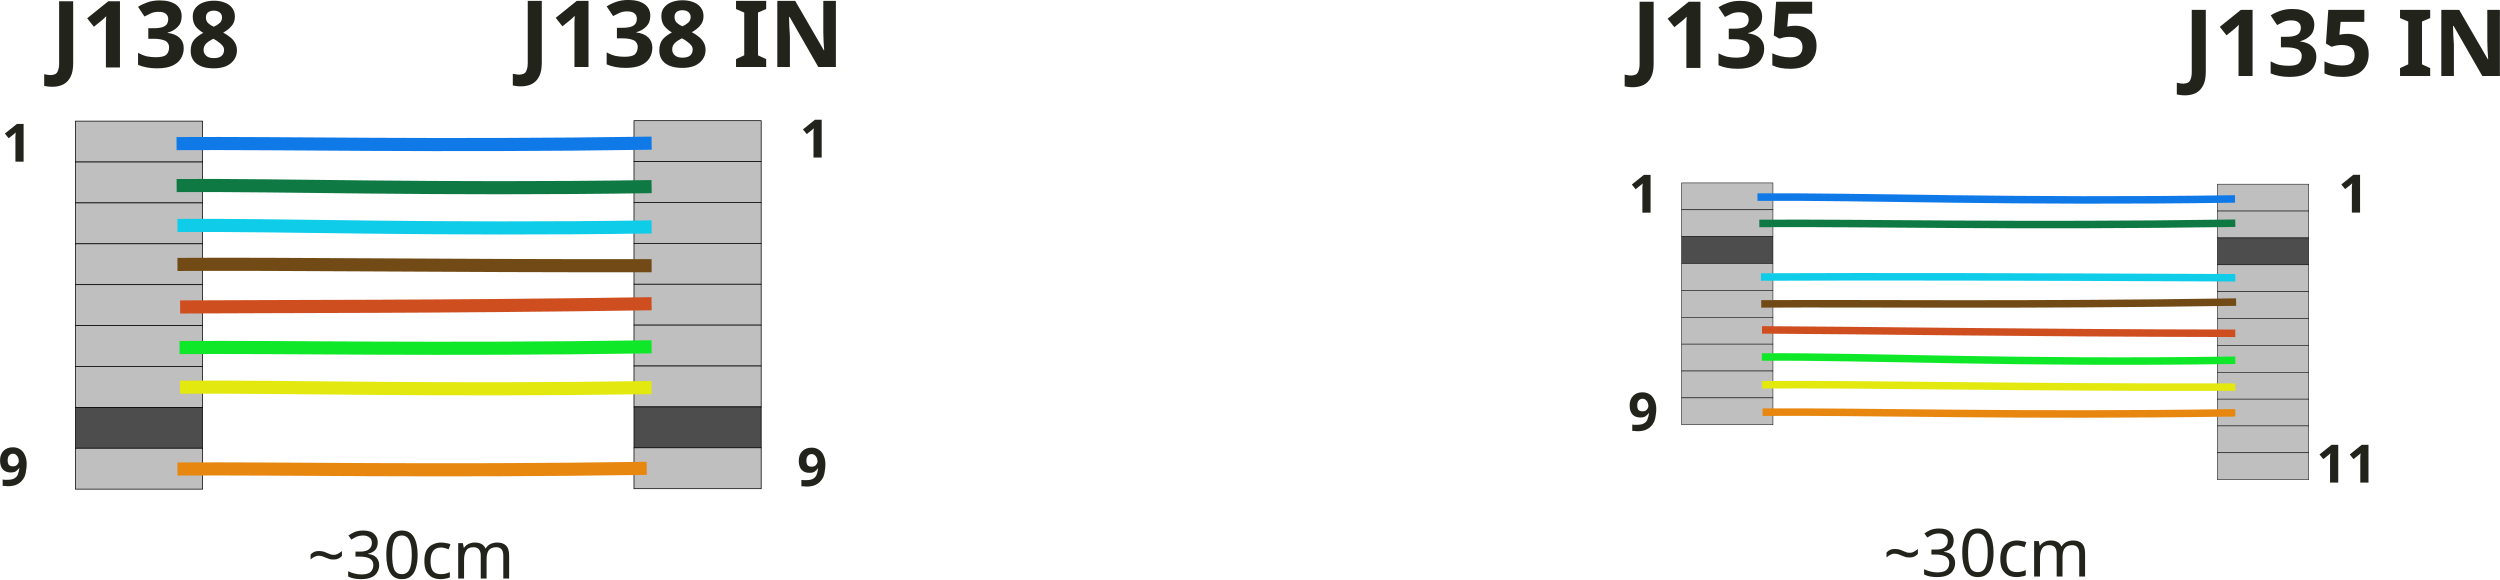
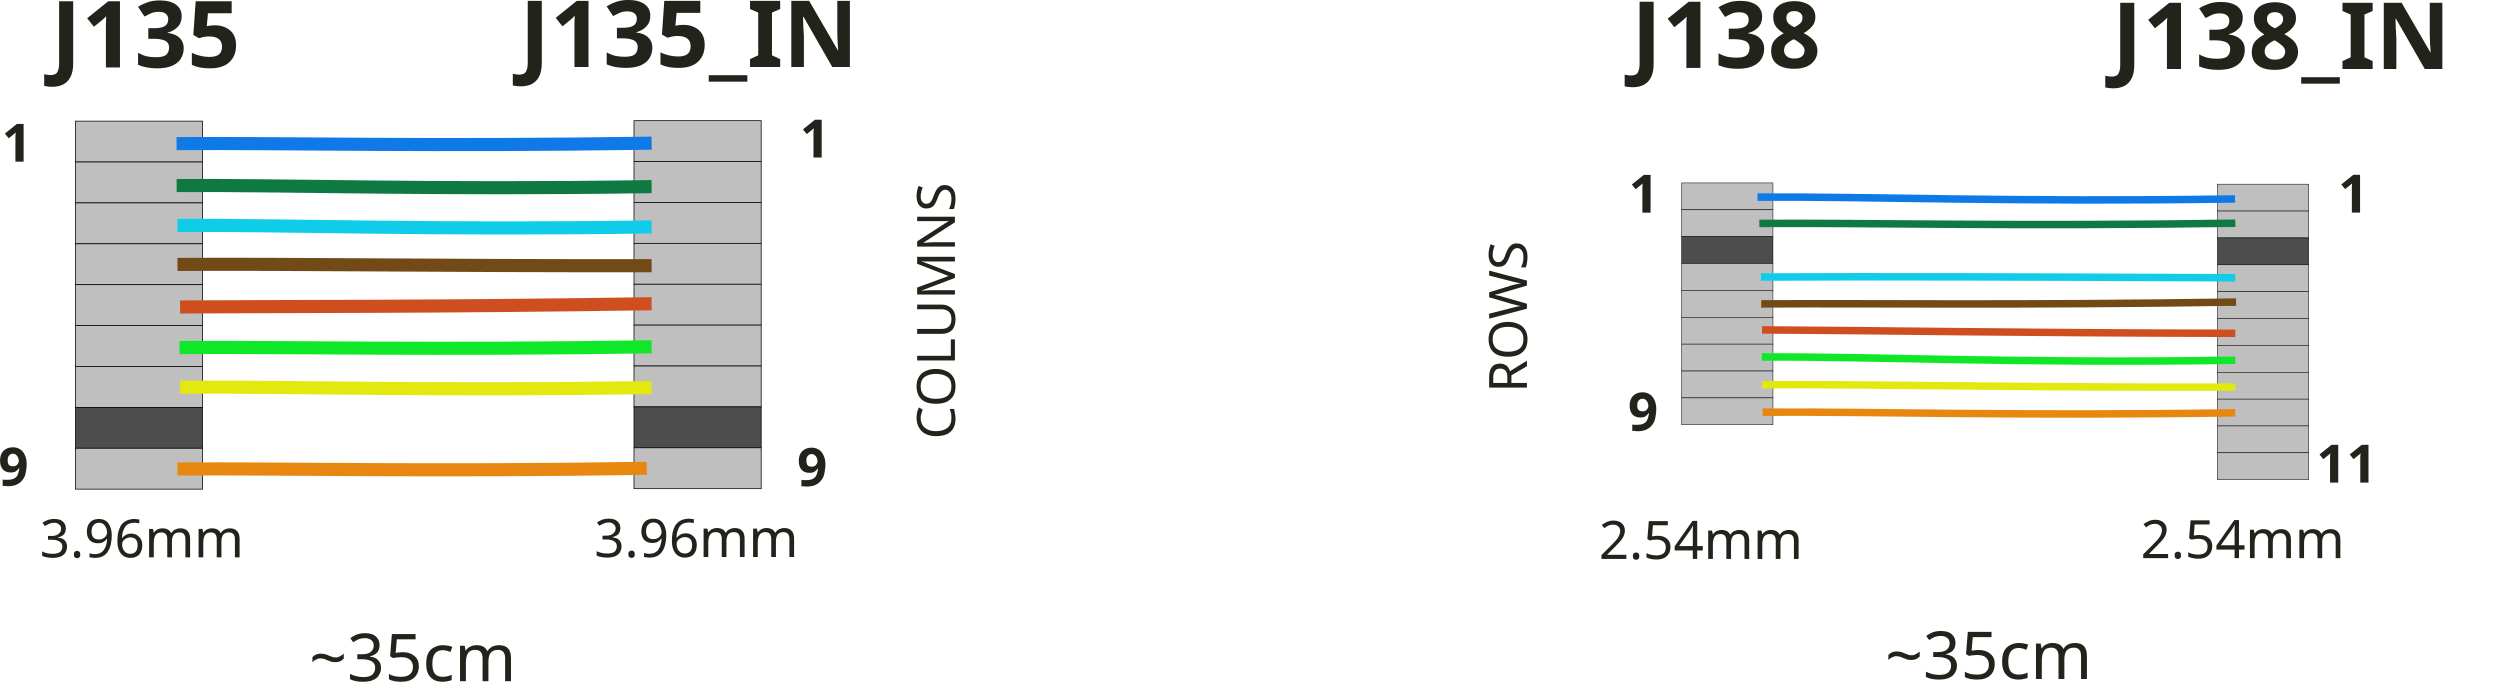
- <svg xmlns="http://www.w3.org/2000/svg" width="133.391mm" height="30.908mm" viewBox="0 0 133.391 30.908" version="1.1" id="svg1">
+ <svg xmlns="http://www.w3.org/2000/svg" width="133.391mm" height="36.382mm" viewBox="0 0 133.391 36.382" version="1.1" id="svg1">
  <defs id="defs1" />
  <g id="layer1" transform="translate(-36.98202,-29.35724)">
    <rect style="fill:#bfbfbf;fill-opacity:1;stroke:#000000;stroke-width:0.039;stroke-miterlimit:4;stroke-dasharray:none;stroke-dashoffset:0;stroke-opacity:1" id="rect1016-6-0-8-2-1" width="6.787" height="2.182" x="41.005" y="35.82" ry="0" />
    <rect style="fill:#bfbfbf;fill-opacity:1;stroke:#000000;stroke-width:0.039;stroke-miterlimit:4;stroke-dasharray:none;stroke-dashoffset:0;stroke-opacity:1" id="rect1016-6-0-8-2-1-8" width="6.787" height="2.182" x="41.005" y="38.002" ry="0" />
    <rect style="fill:#bfbfbf;fill-opacity:1;stroke:#000000;stroke-width:0.039;stroke-miterlimit:4;stroke-dasharray:none;stroke-dashoffset:0;stroke-opacity:1" id="rect1016-6-0-8-2-1-5" width="6.787" height="2.182" x="41.005" y="40.184" ry="0" />
    <rect style="fill:#bfbfbf;fill-opacity:1;stroke:#000000;stroke-width:0.039;stroke-miterlimit:4;stroke-dasharray:none;stroke-dashoffset:0;stroke-opacity:1" id="rect1016-6-0-8-2-1-0" width="6.787" height="2.182" x="41.005" y="42.366" ry="0" />
    <rect style="fill:#bfbfbf;fill-opacity:1;stroke:#000000;stroke-width:0.039;stroke-miterlimit:4;stroke-dasharray:none;stroke-dashoffset:0;stroke-opacity:1" id="rect1016-6-0-8-2-1-6" width="6.787" height="2.182" x="41.005" y="44.547" ry="0" />
    <rect style="fill:#bfbfbf;fill-opacity:1;stroke:#000000;stroke-width:0.039;stroke-miterlimit:4;stroke-dasharray:none;stroke-dashoffset:0;stroke-opacity:1" id="rect1016-6-0-8-2-1-4" width="6.787" height="2.182" x="41.005" y="46.729" ry="0" />
    <rect style="fill:#bfbfbf;fill-opacity:1;stroke:#000000;stroke-width:0.039;stroke-miterlimit:4;stroke-dasharray:none;stroke-dashoffset:0;stroke-opacity:1" id="rect1016-6-0-8-2-1-62" width="6.787" height="2.182" x="41.005" y="48.911" ry="0" />
    <rect style="fill:#4d4d4d;fill-opacity:1;stroke:#000000;stroke-width:0.039;stroke-miterlimit:4;stroke-dasharray:none;stroke-dashoffset:0;stroke-opacity:1" id="rect1016-6-0-8-2-1-58" width="6.787" height="2.182" x="41.005" y="51.093" ry="0" />
    <rect style="fill:#bfbfbf;fill-opacity:1;stroke:#000000;stroke-width:0.039;stroke-miterlimit:4;stroke-dasharray:none;stroke-dashoffset:0;stroke-opacity:1" id="rect1016-6-0-8-2-1-628" width="6.787" height="2.182" x="41.005" y="53.274" ry="0" />
    <text xml:space="preserve" style="font-style:normal;font-variant:normal;font-weight:bold;font-stretch:normal;font-size:4.939px;line-height:125%;font-family:sans-serif;-inkscape-font-specification:'sans-serif, Bold';font-variant-ligatures:normal;font-variant-caps:normal;font-variant-numeric:normal;font-feature-settings:normal;text-align:start;letter-spacing:0px;word-spacing:0px;writing-mode:lr-tb;text-anchor:start;fill:#22241c;fill-opacity:1;stroke:none;stroke-width:0.189px;stroke-linecap:butt;stroke-linejoin:miter;stroke-opacity:1" x="39.698" y="32.958" id="text1065-2-5-5-4-9-6-4">
-       <tspan x="39.698" y="32.958" style="font-style:normal;font-variant:normal;font-weight:bold;font-stretch:normal;font-size:4.939px;font-family:sans-serif;-inkscape-font-specification:'sans-serif, Bold';font-variant-ligatures:normal;font-variant-caps:normal;font-variant-numeric:normal;font-feature-settings:normal;text-align:start;writing-mode:lr-tb;text-anchor:start;fill:#22241c;stroke-width:0.189px" id="tspan1711-6-6-7-3-8-7">J138</tspan>
+       <tspan x="39.698" y="32.958" style="font-style:normal;font-variant:normal;font-weight:bold;font-stretch:normal;font-size:4.939px;font-family:sans-serif;-inkscape-font-specification:'sans-serif, Bold';font-variant-ligatures:normal;font-variant-caps:normal;font-variant-numeric:normal;font-feature-settings:normal;text-align:start;writing-mode:lr-tb;text-anchor:start;fill:#22241c;stroke-width:0.189px" id="tspan1711-6-6-7-3-8-7">J135</tspan>
    </text>
-     <text xml:space="preserve" style="font-style:normal;font-variant:normal;font-weight:bold;font-stretch:normal;font-size:3.528px;line-height:125%;font-family:sans-serif;-inkscape-font-specification:'sans-serif, Bold';font-variant-ligatures:normal;font-variant-caps:normal;font-variant-numeric:normal;font-feature-settings:normal;text-align:start;letter-spacing:0px;word-spacing:0px;writing-mode:lr-tb;text-anchor:start;fill:#22241c;fill-opacity:1;stroke:none;stroke-width:0.189px;stroke-linecap:butt;stroke-linejoin:miter;stroke-opacity:1" x="53.384" y="60.23" id="text1065-2-5-5-4-9-6-4-7">
-       <tspan x="53.384" y="60.23" style="font-style:normal;font-variant:normal;font-weight:normal;font-stretch:normal;font-size:3.528px;font-family:Sans;-inkscape-font-specification:'Sans, ';font-variant-ligatures:normal;font-variant-caps:normal;font-variant-numeric:normal;font-variant-east-asian:normal;text-align:start;writing-mode:lr-tb;text-anchor:start;fill:#22241c;stroke-width:0.189px" id="tspan1711-6-6-7-3-8-7-09">~30cm</tspan>
+     <text xml:space="preserve" style="font-style:normal;font-variant:normal;font-weight:bold;font-stretch:normal;font-size:3.528px;line-height:125%;font-family:sans-serif;-inkscape-font-specification:'sans-serif, Bold';font-variant-ligatures:normal;font-variant-caps:normal;font-variant-numeric:normal;font-feature-settings:normal;text-align:start;letter-spacing:0px;word-spacing:0px;writing-mode:lr-tb;text-anchor:start;fill:#22241c;fill-opacity:1;stroke:none;stroke-width:0.189px;stroke-linecap:butt;stroke-linejoin:miter;stroke-opacity:1" x="53.481" y="65.704" id="text1065-2-5-5-4-9-6-4-7">
+       <tspan x="53.481" y="65.704" style="font-style:normal;font-variant:normal;font-weight:normal;font-stretch:normal;font-size:3.528px;font-family:Sans;-inkscape-font-specification:'Sans, ';font-variant-ligatures:normal;font-variant-caps:normal;font-variant-numeric:normal;font-variant-east-asian:normal;text-align:start;writing-mode:lr-tb;text-anchor:start;fill:#22241c;stroke-width:0.189px" id="tspan1711-6-6-7-3-8-7-09">~35cm</tspan>
    </text>
-     <text xml:space="preserve" style="font-style:normal;font-variant:normal;font-weight:bold;font-stretch:normal;font-size:3.528px;line-height:125%;font-family:sans-serif;-inkscape-font-specification:'sans-serif, Bold';font-variant-ligatures:normal;font-variant-caps:normal;font-variant-numeric:normal;font-feature-settings:normal;text-align:start;letter-spacing:0px;word-spacing:0px;writing-mode:lr-tb;text-anchor:start;fill:#22241c;fill-opacity:1;stroke:none;stroke-width:0.189px;stroke-linecap:butt;stroke-linejoin:miter;stroke-opacity:1" x="137.47" y="60.114" id="text1065-2-5-5-4-9-6-4-7-2">
-       <tspan x="137.47" y="60.114" style="font-style:normal;font-variant:normal;font-weight:normal;font-stretch:normal;font-size:3.528px;font-family:Sans;-inkscape-font-specification:'Sans, ';font-variant-ligatures:normal;font-variant-caps:normal;font-variant-numeric:normal;font-variant-east-asian:normal;text-align:start;writing-mode:lr-tb;text-anchor:start;fill:#22241c;stroke-width:0.189px" id="tspan1711-6-6-7-3-8-7-09-0">~30cm</tspan>
+     <text xml:space="preserve" style="font-style:normal;font-variant:normal;font-weight:bold;font-stretch:normal;font-size:3.528px;line-height:125%;font-family:sans-serif;-inkscape-font-specification:'sans-serif, Bold';font-variant-ligatures:normal;font-variant-caps:normal;font-variant-numeric:normal;font-feature-settings:normal;text-align:start;letter-spacing:0px;word-spacing:0px;writing-mode:lr-tb;text-anchor:start;fill:#22241c;fill-opacity:1;stroke:none;stroke-width:0.189px;stroke-linecap:butt;stroke-linejoin:miter;stroke-opacity:1" x="137.566" y="65.588" id="text1065-2-5-5-4-9-6-4-7-2">
+       <tspan x="137.566" y="65.588" style="font-style:normal;font-variant:normal;font-weight:normal;font-stretch:normal;font-size:3.528px;font-family:Sans;-inkscape-font-specification:'Sans, ';font-variant-ligatures:normal;font-variant-caps:normal;font-variant-numeric:normal;font-variant-east-asian:normal;text-align:start;writing-mode:lr-tb;text-anchor:start;fill:#22241c;stroke-width:0.189px" id="tspan1711-6-6-7-3-8-7-09-0">~35cm</tspan>
    </text>
    <text xml:space="preserve" style="font-style:normal;font-variant:normal;font-weight:bold;font-stretch:normal;font-size:2.822px;line-height:125%;font-family:sans-serif;-inkscape-font-specification:'sans-serif, Bold';font-variant-ligatures:normal;font-variant-caps:normal;font-variant-numeric:normal;font-feature-settings:normal;text-align:start;letter-spacing:0px;word-spacing:0px;writing-mode:lr-tb;text-anchor:start;fill:#22241c;fill-opacity:1;stroke:none;stroke-width:0.189px;stroke-linecap:butt;stroke-linejoin:miter;stroke-opacity:1" x="37.071" y="37.984" id="text1065-2-5-5-4-9-6-4-4">
      <tspan x="37.071" y="37.984" style="font-style:normal;font-variant:normal;font-weight:bold;font-stretch:normal;font-size:2.822px;font-family:sans-serif;-inkscape-font-specification:'sans-serif, Bold';font-variant-ligatures:normal;font-variant-caps:normal;font-variant-numeric:normal;font-feature-settings:normal;text-align:start;writing-mode:lr-tb;text-anchor:start;fill:#22241c;stroke-width:0.189px" id="tspan1711-6-6-7-3-8-7-0">1</tspan>
    </text>
    <text xml:space="preserve" style="font-style:normal;font-variant:normal;font-weight:bold;font-stretch:normal;font-size:2.822px;line-height:125%;font-family:sans-serif;-inkscape-font-specification:'sans-serif, Bold';font-variant-ligatures:normal;font-variant-caps:normal;font-variant-numeric:normal;font-feature-settings:normal;text-align:start;letter-spacing:0px;word-spacing:0px;writing-mode:lr-tb;text-anchor:start;fill:#22241c;fill-opacity:1;stroke:none;stroke-width:0.189px;stroke-linecap:butt;stroke-linejoin:miter;stroke-opacity:1" x="36.892" y="55.269" id="text1065-2-5-5-4-9-6-4-4-6">
      <tspan x="36.892" y="55.269" style="font-style:normal;font-variant:normal;font-weight:bold;font-stretch:normal;font-size:2.822px;font-family:sans-serif;-inkscape-font-specification:'sans-serif, Bold';font-variant-ligatures:normal;font-variant-caps:normal;font-variant-numeric:normal;font-feature-settings:normal;text-align:start;writing-mode:lr-tb;text-anchor:start;fill:#22241c;stroke-width:0.189px" id="tspan1711-6-6-7-3-8-7-0-2">9</tspan>
    </text>
    <rect style="fill:#bfbfbf;fill-opacity:1;stroke:#000000;stroke-width:0.027;stroke-miterlimit:4;stroke-dasharray:none;stroke-dashoffset:0;stroke-opacity:1" id="rect1016-6-0-8-2-1-9" width="4.872" height="1.434" x="155.293" y="39.184" ry="0" />
    <rect style="fill:#bfbfbf;fill-opacity:1;stroke:#000000;stroke-width:0.027;stroke-miterlimit:4;stroke-dasharray:none;stroke-dashoffset:0;stroke-opacity:1" id="rect1016-6-0-8-2-1-8-9" width="4.872" height="1.434" x="155.293" y="40.618" ry="0" />
    <rect style="fill:#4d4d4d;fill-opacity:1;stroke:#000000;stroke-width:0.027;stroke-miterlimit:4;stroke-dasharray:none;stroke-dashoffset:0;stroke-opacity:1" id="rect1016-6-0-8-2-1-5-0" width="4.872" height="1.434" x="155.293" y="42.052" ry="0" />
    <rect style="fill:#bfbfbf;fill-opacity:1;stroke:#000000;stroke-width:0.027;stroke-miterlimit:4;stroke-dasharray:none;stroke-dashoffset:0;stroke-opacity:1" id="rect1016-6-0-8-2-1-0-8" width="4.872" height="1.434" x="155.293" y="43.486" ry="0" />
    <rect style="fill:#bfbfbf;fill-opacity:1;stroke:#000000;stroke-width:0.027;stroke-miterlimit:4;stroke-dasharray:none;stroke-dashoffset:0;stroke-opacity:1" id="rect1016-6-0-8-2-1-6-1" width="4.872" height="1.434" x="155.293" y="44.919" ry="0" />
    <rect style="fill:#bfbfbf;fill-opacity:1;stroke:#000000;stroke-width:0.027;stroke-miterlimit:4;stroke-dasharray:none;stroke-dashoffset:0;stroke-opacity:1" id="rect1016-6-0-8-2-1-4-3" width="4.872" height="1.434" x="155.293" y="46.353" ry="0" />
    <rect style="fill:#bfbfbf;fill-opacity:1;stroke:#000000;stroke-width:0.027;stroke-miterlimit:4;stroke-dasharray:none;stroke-dashoffset:0;stroke-opacity:1" id="rect1016-6-0-8-2-1-62-1" width="4.872" height="1.434" x="155.293" y="47.787" ry="0" />
    <rect style="fill:#bfbfbf;fill-opacity:1;stroke:#000000;stroke-width:0.027;stroke-miterlimit:4;stroke-dasharray:none;stroke-dashoffset:0;stroke-opacity:1" id="rect1016-6-0-8-2-1-58-1" width="4.872" height="1.434" x="155.293" y="49.221" ry="0" />
    <rect style="fill:#bfbfbf;fill-opacity:1;stroke:#000000;stroke-width:0.027;stroke-miterlimit:4;stroke-dasharray:none;stroke-dashoffset:0;stroke-opacity:1" id="rect1016-6-0-8-2-1-628-0" width="4.872" height="1.434" x="155.293" y="50.654" ry="0" />
-     <text xml:space="preserve" style="font-style:normal;font-variant:normal;font-weight:bold;font-stretch:normal;font-size:4.939px;line-height:125%;font-family:sans-serif;-inkscape-font-specification:'sans-serif, Bold';font-variant-ligatures:normal;font-variant-caps:normal;font-variant-numeric:normal;font-feature-settings:normal;text-align:start;letter-spacing:0px;word-spacing:0px;writing-mode:lr-tb;text-anchor:start;fill:#22241c;fill-opacity:1;stroke:none;stroke-width:0.189px;stroke-linecap:butt;stroke-linejoin:miter;stroke-opacity:1" x="153.487" y="33.414" id="text1065-2-5-5-4-9-6-4-3">
-       <tspan x="153.487" y="33.414" style="font-style:normal;font-variant:normal;font-weight:bold;font-stretch:normal;font-size:4.939px;font-family:sans-serif;-inkscape-font-specification:'sans-serif, Bold';font-variant-ligatures:normal;font-variant-caps:normal;font-variant-numeric:normal;font-feature-settings:normal;text-align:start;writing-mode:lr-tb;text-anchor:start;fill:#22241c;stroke-width:0.189px" id="tspan1711-6-6-7-3-8-7-4">J135 IN</tspan>
-       <tspan x="153.487" y="39.587" style="font-style:normal;font-variant:normal;font-weight:bold;font-stretch:normal;font-size:4.939px;font-family:sans-serif;-inkscape-font-specification:'sans-serif, Bold';font-variant-ligatures:normal;font-variant-caps:normal;font-variant-numeric:normal;font-feature-settings:normal;text-align:start;writing-mode:lr-tb;text-anchor:start;fill:#22241c;stroke-width:0.189px" id="tspan2385" />
+     <text xml:space="preserve" style="font-style:normal;font-variant:normal;font-weight:bold;font-stretch:normal;font-size:4.939px;line-height:125%;font-family:sans-serif;-inkscape-font-specification:'sans-serif, Bold';font-variant-ligatures:normal;font-variant-caps:normal;font-variant-numeric:normal;font-feature-settings:normal;text-align:start;letter-spacing:0px;word-spacing:0px;writing-mode:lr-tb;text-anchor:start;fill:#22241c;fill-opacity:1;stroke:none;stroke-width:0.189px;stroke-linecap:butt;stroke-linejoin:miter;stroke-opacity:1" x="149.67" y="33.037" id="text1065-2-5-5-4-9-6-4-3">
+       <tspan x="149.67" y="33.037" style="font-style:normal;font-variant:normal;font-weight:bold;font-stretch:normal;font-size:4.939px;font-family:sans-serif;-inkscape-font-specification:'sans-serif, Bold';font-variant-ligatures:normal;font-variant-caps:normal;font-variant-numeric:normal;font-feature-settings:normal;text-align:start;writing-mode:lr-tb;text-anchor:start;fill:#22241c;stroke-width:0.189px" id="tspan1711-6-6-7-3-8-7-4">J138_IN</tspan>
+       <tspan x="149.67" y="39.21" style="font-style:normal;font-variant:normal;font-weight:bold;font-stretch:normal;font-size:4.939px;font-family:sans-serif;-inkscape-font-specification:'sans-serif, Bold';font-variant-ligatures:normal;font-variant-caps:normal;font-variant-numeric:normal;font-feature-settings:normal;text-align:start;writing-mode:lr-tb;text-anchor:start;fill:#22241c;stroke-width:0.189px" id="tspan2385" />
    </text>
    <rect style="fill:#bfbfbf;fill-opacity:1;stroke:#000000;stroke-width:0.039;stroke-miterlimit:4;stroke-dasharray:none;stroke-dashoffset:0;stroke-opacity:1" id="rect1016-6-0-8-2-1-03" width="6.787" height="2.182" x="70.809" y="35.796" ry="0" />
    <rect style="fill:#bfbfbf;fill-opacity:1;stroke:#000000;stroke-width:0.039;stroke-miterlimit:4;stroke-dasharray:none;stroke-dashoffset:0;stroke-opacity:1" id="rect1016-6-0-8-2-1-8-91" width="6.787" height="2.182" x="70.809" y="37.978" ry="0" />
    <rect style="fill:#bfbfbf;fill-opacity:1;stroke:#000000;stroke-width:0.039;stroke-miterlimit:4;stroke-dasharray:none;stroke-dashoffset:0;stroke-opacity:1" id="rect1016-6-0-8-2-1-5-9" width="6.787" height="2.182" x="70.809" y="40.16" ry="0" />
    <rect style="fill:#bfbfbf;fill-opacity:1;stroke:#000000;stroke-width:0.039;stroke-miterlimit:4;stroke-dasharray:none;stroke-dashoffset:0;stroke-opacity:1" id="rect1016-6-0-8-2-1-0-6" width="6.787" height="2.182" x="70.809" y="42.342" ry="0" />
    <rect style="fill:#bfbfbf;fill-opacity:1;stroke:#000000;stroke-width:0.039;stroke-miterlimit:4;stroke-dasharray:none;stroke-dashoffset:0;stroke-opacity:1" id="rect1016-6-0-8-2-1-6-9" width="6.787" height="2.182" x="70.809" y="44.523" ry="0" />
    <rect style="fill:#bfbfbf;fill-opacity:1;stroke:#000000;stroke-width:0.039;stroke-miterlimit:4;stroke-dasharray:none;stroke-dashoffset:0;stroke-opacity:1" id="rect1016-6-0-8-2-1-4-33" width="6.787" height="2.182" x="70.809" y="46.705" ry="0" />
    <rect style="fill:#bfbfbf;fill-opacity:1;stroke:#000000;stroke-width:0.039;stroke-miterlimit:4;stroke-dasharray:none;stroke-dashoffset:0;stroke-opacity:1" id="rect1016-6-0-8-2-1-62-8" width="6.787" height="2.182" x="70.809" y="48.887" ry="0" />
    <rect style="fill:#4d4d4d;fill-opacity:1;stroke:#000000;stroke-width:0.039;stroke-miterlimit:4;stroke-dasharray:none;stroke-dashoffset:0;stroke-opacity:1" id="rect1016-6-0-8-2-1-58-0" width="6.787" height="2.182" x="70.809" y="51.069" ry="0" />
    <rect style="fill:#bfbfbf;fill-opacity:1;stroke:#000000;stroke-width:0.039;stroke-miterlimit:4;stroke-dasharray:none;stroke-dashoffset:0;stroke-opacity:1" id="rect1016-6-0-8-2-1-628-5" width="6.787" height="2.182" x="70.809" y="53.25" ry="0" />
    <text xml:space="preserve" style="font-style:normal;font-variant:normal;font-weight:bold;font-stretch:normal;font-size:4.939px;line-height:125%;font-family:sans-serif;-inkscape-font-specification:'sans-serif, Bold';font-variant-ligatures:normal;font-variant-caps:normal;font-variant-numeric:normal;font-feature-settings:normal;text-align:start;letter-spacing:0px;word-spacing:0px;writing-mode:lr-tb;text-anchor:start;fill:#22241c;fill-opacity:1;stroke:none;stroke-width:0.189px;stroke-linecap:butt;stroke-linejoin:miter;stroke-opacity:1" x="64.702" y="32.933" id="text1065-2-5-5-4-9-6-4-6">
-       <tspan x="64.702" y="32.933" style="font-style:normal;font-variant:normal;font-weight:bold;font-stretch:normal;font-size:4.939px;font-family:sans-serif;-inkscape-font-specification:'sans-serif, Bold';font-variant-ligatures:normal;font-variant-caps:normal;font-variant-numeric:normal;font-feature-settings:normal;text-align:start;writing-mode:lr-tb;text-anchor:start;fill:#22241c;stroke-width:0.189px" id="tspan1711-6-6-7-3-8-7-6">J138 IN</tspan>
+       <tspan x="64.702" y="32.933" style="font-style:normal;font-variant:normal;font-weight:bold;font-stretch:normal;font-size:4.939px;font-family:sans-serif;-inkscape-font-specification:'sans-serif, Bold';font-variant-ligatures:normal;font-variant-caps:normal;font-variant-numeric:normal;font-feature-settings:normal;text-align:start;writing-mode:lr-tb;text-anchor:start;fill:#22241c;stroke-width:0.189px" id="tspan1711-6-6-7-3-8-7-6">J135_IN</tspan>
    </text>
    <text xml:space="preserve" style="font-style:normal;font-variant:normal;font-weight:bold;font-stretch:normal;font-size:2.822px;line-height:125%;font-family:sans-serif;-inkscape-font-specification:'sans-serif, Bold';font-variant-ligatures:normal;font-variant-caps:normal;font-variant-numeric:normal;font-feature-settings:normal;text-align:start;letter-spacing:0px;word-spacing:0px;writing-mode:lr-tb;text-anchor:start;fill:#22241c;fill-opacity:1;stroke:none;stroke-width:0.189px;stroke-linecap:butt;stroke-linejoin:miter;stroke-opacity:1" x="79.654" y="37.761" id="text1065-2-5-5-4-9-6-4-4-4">
      <tspan x="79.654" y="37.761" style="font-style:normal;font-variant:normal;font-weight:bold;font-stretch:normal;font-size:2.822px;font-family:sans-serif;-inkscape-font-specification:'sans-serif, Bold';font-variant-ligatures:normal;font-variant-caps:normal;font-variant-numeric:normal;font-feature-settings:normal;text-align:start;writing-mode:lr-tb;text-anchor:start;fill:#22241c;stroke-width:0.189px" id="tspan1711-6-6-7-3-8-7-0-0">1</tspan>
    </text>
    <text xml:space="preserve" style="font-style:normal;font-variant:normal;font-weight:bold;font-stretch:normal;font-size:2.822px;line-height:125%;font-family:sans-serif;-inkscape-font-specification:'sans-serif, Bold';font-variant-ligatures:normal;font-variant-caps:normal;font-variant-numeric:normal;font-feature-settings:normal;text-align:start;letter-spacing:0px;word-spacing:0px;writing-mode:lr-tb;text-anchor:start;fill:#22241c;fill-opacity:1;stroke:none;stroke-width:0.189px;stroke-linecap:butt;stroke-linejoin:miter;stroke-opacity:1" x="79.507" y="55.291" id="text1065-2-5-5-4-9-6-4-4-6-0">
      <tspan x="79.507" y="55.291" style="font-style:normal;font-variant:normal;font-weight:bold;font-stretch:normal;font-size:2.822px;font-family:sans-serif;-inkscape-font-specification:'sans-serif, Bold';font-variant-ligatures:normal;font-variant-caps:normal;font-variant-numeric:normal;font-feature-settings:normal;text-align:start;writing-mode:lr-tb;text-anchor:start;fill:#22241c;stroke-width:0.189px" id="tspan1711-6-6-7-3-8-7-0-2-4">9</tspan>
    </text>
    <text xml:space="preserve" style="font-style:normal;font-variant:normal;font-weight:bold;font-stretch:normal;font-size:4.939px;line-height:125%;font-family:sans-serif;-inkscape-font-specification:'sans-serif, Bold';font-variant-ligatures:normal;font-variant-caps:normal;font-variant-numeric:normal;font-feature-settings:normal;text-align:start;letter-spacing:0px;word-spacing:0px;writing-mode:lr-tb;text-anchor:start;fill:#22241c;fill-opacity:1;stroke:none;stroke-width:0.189px;stroke-linecap:butt;stroke-linejoin:miter;stroke-opacity:1" x="124.029" y="32.98" id="text1065-2-5-5-4-9-6-4-9">
-       <tspan x="124.029" y="32.98" style="font-style:normal;font-variant:normal;font-weight:bold;font-stretch:normal;font-size:4.939px;font-family:sans-serif;-inkscape-font-specification:'sans-serif, Bold';font-variant-ligatures:normal;font-variant-caps:normal;font-variant-numeric:normal;font-feature-settings:normal;text-align:start;writing-mode:lr-tb;text-anchor:start;fill:#22241c;stroke-width:0.189px" id="tspan1711-6-6-7-3-8-7-9">J135</tspan>
+       <tspan x="124.029" y="32.98" style="font-style:normal;font-variant:normal;font-weight:bold;font-stretch:normal;font-size:4.939px;font-family:sans-serif;-inkscape-font-specification:'sans-serif, Bold';font-variant-ligatures:normal;font-variant-caps:normal;font-variant-numeric:normal;font-feature-settings:normal;text-align:start;writing-mode:lr-tb;text-anchor:start;fill:#22241c;stroke-width:0.189px" id="tspan1711-6-6-7-3-8-7-9">J138</tspan>
    </text>
    <text xml:space="preserve" style="font-style:normal;font-variant:normal;font-weight:bold;font-stretch:normal;font-size:2.822px;line-height:125%;font-family:sans-serif;-inkscape-font-specification:'sans-serif, Bold';font-variant-ligatures:normal;font-variant-caps:normal;font-variant-numeric:normal;font-feature-settings:normal;text-align:start;letter-spacing:0px;word-spacing:0px;writing-mode:lr-tb;text-anchor:start;fill:#22241c;fill-opacity:1;stroke:none;stroke-width:0.189px;stroke-linecap:butt;stroke-linejoin:miter;stroke-opacity:1" x="123.879" y="40.705" id="text1065-2-5-5-4-9-6-4-4-60">
      <tspan x="123.879" y="40.705" style="font-style:normal;font-variant:normal;font-weight:bold;font-stretch:normal;font-size:2.822px;font-family:sans-serif;-inkscape-font-specification:'sans-serif, Bold';font-variant-ligatures:normal;font-variant-caps:normal;font-variant-numeric:normal;font-feature-settings:normal;text-align:start;writing-mode:lr-tb;text-anchor:start;fill:#22241c;stroke-width:0.189px" id="tspan1711-6-6-7-3-8-7-0-27">1</tspan>
    </text>
    <text xml:space="preserve" style="font-style:normal;font-variant:normal;font-weight:bold;font-stretch:normal;font-size:2.822px;line-height:125%;font-family:sans-serif;-inkscape-font-specification:'sans-serif, Bold';font-variant-ligatures:normal;font-variant-caps:normal;font-variant-numeric:normal;font-feature-settings:normal;text-align:start;letter-spacing:0px;word-spacing:0px;writing-mode:lr-tb;text-anchor:start;fill:#22241c;fill-opacity:1;stroke:none;stroke-width:0.189px;stroke-linecap:butt;stroke-linejoin:miter;stroke-opacity:1" x="123.84" y="52.336" id="text1065-2-5-5-4-9-6-4-4-6-6">
      <tspan x="123.84" y="52.336" style="font-style:normal;font-variant:normal;font-weight:bold;font-stretch:normal;font-size:2.822px;font-family:sans-serif;-inkscape-font-specification:'sans-serif, Bold';font-variant-ligatures:normal;font-variant-caps:normal;font-variant-numeric:normal;font-feature-settings:normal;text-align:start;writing-mode:lr-tb;text-anchor:start;fill:#22241c;stroke-width:0.189px" id="tspan1711-6-6-7-3-8-7-0-2-1">9</tspan>
    </text>
    <text xml:space="preserve" style="font-style:normal;font-variant:normal;font-weight:bold;font-stretch:normal;font-size:2.822px;line-height:125%;font-family:sans-serif;-inkscape-font-specification:'sans-serif, Bold';font-variant-ligatures:normal;font-variant-caps:normal;font-variant-numeric:normal;font-feature-settings:normal;text-align:start;letter-spacing:0px;word-spacing:0px;writing-mode:lr-tb;text-anchor:start;fill:#22241c;fill-opacity:1;stroke:none;stroke-width:0.189px;stroke-linecap:butt;stroke-linejoin:miter;stroke-opacity:1" x="161.734" y="40.701" id="text1065-2-5-5-4-9-6-4-4-60-3">
      <tspan x="161.734" y="40.701" style="font-style:normal;font-variant:normal;font-weight:bold;font-stretch:normal;font-size:2.822px;font-family:sans-serif;-inkscape-font-specification:'sans-serif, Bold';font-variant-ligatures:normal;font-variant-caps:normal;font-variant-numeric:normal;font-feature-settings:normal;text-align:start;writing-mode:lr-tb;text-anchor:start;fill:#22241c;stroke-width:0.189px" id="tspan1711-6-6-7-3-8-7-0-27-2">1</tspan>
    </text>
    <rect style="fill:#bfbfbf;fill-opacity:1;stroke:#000000;stroke-width:0.027;stroke-miterlimit:4;stroke-dasharray:none;stroke-dashoffset:0;stroke-opacity:1" id="rect1016-6-0-8-2-1-9-3" width="4.872" height="1.434" x="126.708" y="39.117" ry="0" />
    <rect style="fill:#bfbfbf;fill-opacity:1;stroke:#000000;stroke-width:0.027;stroke-miterlimit:4;stroke-dasharray:none;stroke-dashoffset:0;stroke-opacity:1" id="rect1016-6-0-8-2-1-8-9-6" width="4.872" height="1.434" x="126.708" y="40.551" ry="0" />
    <rect style="fill:#4d4d4d;fill-opacity:1;stroke:#000000;stroke-width:0.027;stroke-miterlimit:4;stroke-dasharray:none;stroke-dashoffset:0;stroke-opacity:1" id="rect1016-6-0-8-2-1-5-0-7" width="4.872" height="1.434" x="126.708" y="41.985" ry="0" />
    <rect style="fill:#bfbfbf;fill-opacity:1;stroke:#000000;stroke-width:0.027;stroke-miterlimit:4;stroke-dasharray:none;stroke-dashoffset:0;stroke-opacity:1" id="rect1016-6-0-8-2-1-0-8-5" width="4.872" height="1.434" x="126.708" y="43.418" ry="0" />
    <rect style="fill:#bfbfbf;fill-opacity:1;stroke:#000000;stroke-width:0.027;stroke-miterlimit:4;stroke-dasharray:none;stroke-dashoffset:0;stroke-opacity:1" id="rect1016-6-0-8-2-1-6-1-3" width="4.872" height="1.434" x="126.708" y="44.852" ry="0" />
    <rect style="fill:#bfbfbf;fill-opacity:1;stroke:#000000;stroke-width:0.027;stroke-miterlimit:4;stroke-dasharray:none;stroke-dashoffset:0;stroke-opacity:1" id="rect1016-6-0-8-2-1-4-3-5" width="4.872" height="1.434" x="126.708" y="46.286" ry="0" />
    <rect style="fill:#bfbfbf;fill-opacity:1;stroke:#000000;stroke-width:0.027;stroke-miterlimit:4;stroke-dasharray:none;stroke-dashoffset:0;stroke-opacity:1" id="rect1016-6-0-8-2-1-62-1-6" width="4.872" height="1.434" x="126.708" y="47.719" ry="0" />
    <rect style="fill:#bfbfbf;fill-opacity:1;stroke:#000000;stroke-width:0.027;stroke-miterlimit:4;stroke-dasharray:none;stroke-dashoffset:0;stroke-opacity:1" id="rect1016-6-0-8-2-1-58-1-2" width="4.872" height="1.434" x="126.708" y="49.153" ry="0" />
    <rect style="fill:#bfbfbf;fill-opacity:1;stroke:#000000;stroke-width:0.027;stroke-miterlimit:4;stroke-dasharray:none;stroke-dashoffset:0;stroke-opacity:1" id="rect1016-6-0-8-2-1-628-0-9" width="4.872" height="1.434" x="126.708" y="50.587" ry="0" />
    <text xml:space="preserve" style="font-style:normal;font-variant:normal;font-weight:bold;font-stretch:normal;font-size:2.822px;line-height:125%;font-family:sans-serif;-inkscape-font-specification:'sans-serif, Bold';font-variant-ligatures:normal;font-variant-caps:normal;font-variant-numeric:normal;font-feature-settings:normal;text-align:start;letter-spacing:0px;word-spacing:0px;writing-mode:lr-tb;text-anchor:start;fill:#22241c;fill-opacity:1;stroke:none;stroke-width:0.189px;stroke-linecap:butt;stroke-linejoin:miter;stroke-opacity:1" x="160.571" y="55.107" id="text1065-2-5-5-4-9-6-4-4-6-6-1">
      <tspan x="160.571" y="55.107" style="font-style:normal;font-variant:normal;font-weight:bold;font-stretch:normal;font-size:2.822px;font-family:sans-serif;-inkscape-font-specification:'sans-serif, Bold';font-variant-ligatures:normal;font-variant-caps:normal;font-variant-numeric:normal;font-feature-settings:normal;text-align:start;writing-mode:lr-tb;text-anchor:start;fill:#22241c;stroke-width:0.189px" id="tspan1711-6-6-7-3-8-7-0-2-1-5">11</tspan>
    </text>
    <path style="fill:none;fill-opacity:1;stroke:#0f79e8;stroke-width:0.7;stroke-miterlimit:4;stroke-dasharray:none;stroke-dashoffset:0;stroke-opacity:1" d="m 46.402,37.02 c 5.787,-0.038 13.583,0.15 25.348,-0.024" id="path1871-3-9" />
    <path style="fill:none;fill-opacity:1;stroke:#0f7943;stroke-width:0.7;stroke-miterlimit:4;stroke-dasharray:none;stroke-dashoffset:0;stroke-opacity:1" d="m 46.407,39.257 c 5.787,-0.038 13.578,0.231 25.343,0.057" id="path1871-3-9-9" />
    <path style="fill:none;fill-opacity:1;stroke:#0fcce8;stroke-width:0.7;stroke-miterlimit:4;stroke-dasharray:none;stroke-dashoffset:0;stroke-opacity:1" d="m 46.45,41.386 c 5.787,-0.038 13.535,0.252 25.3,0.078" id="path1871-3-9-9-1" />
    <path style="fill:none;fill-opacity:1;stroke:#724a15;stroke-width:0.7;stroke-miterlimit:4;stroke-dasharray:none;stroke-dashoffset:0;stroke-opacity:1" d="m 46.45,43.466 c 5.787,-0.038 13.962,0.081 25.3,0.069" id="path1871-3-9-9-4" />
    <path style="fill:none;fill-opacity:1;stroke:#cf4e20;stroke-width:0.7;stroke-miterlimit:4;stroke-dasharray:none;stroke-dashoffset:0;stroke-opacity:1" d="m 46.592,45.736 c 5.787,-0.038 13.393,8.5e-4 25.158,-0.173" id="path1871-3-9-91" />
    <path style="fill:none;fill-opacity:1;stroke:#0fe829;stroke-width:0.7;stroke-miterlimit:4;stroke-dasharray:none;stroke-dashoffset:0;stroke-opacity:1" d="m 46.563,47.901 c 5.787,-0.038 13.422,0.135 25.187,-0.039" id="path1871-3-9-0" />
    <path style="fill:none;fill-opacity:1;stroke:#e3e80f;stroke-width:0.7;stroke-miterlimit:4;stroke-dasharray:none;stroke-dashoffset:0;stroke-opacity:1" d="m 46.583,50.016 c 5.787,-0.038 13.402,0.195 25.166,0.021" id="path1871-3-9-7" />
    <path style="fill:none;fill-opacity:1;stroke:#e8870f;stroke-width:0.7;stroke-miterlimit:4;stroke-dasharray:none;stroke-dashoffset:0;stroke-opacity:1" d="m 46.45,54.382 c 5.787,-0.038 13.275,0.138 25.04,-0.036" id="path1871-3-9-5" />
    <path style="fill:none;fill-opacity:1;stroke:#0f79e8;stroke-width:0.4;stroke-miterlimit:4;stroke-dasharray:none;stroke-dashoffset:0;stroke-opacity:1" d="m 130.754,39.874 c 5.787,-0.038 13.716,0.272 25.481,0.098" id="path1871-3-9-70" />
    <path style="fill:none;fill-opacity:1;stroke:#0f7943;stroke-width:0.4;stroke-miterlimit:4;stroke-dasharray:none;stroke-dashoffset:0;stroke-opacity:1" d="m 130.852,41.279 c 5.787,-0.038 13.633,0.162 25.398,-0.012" id="path1871-3-9-9-48" />
    <path style="fill:none;fill-opacity:1;stroke:#0fcce8;stroke-width:0.4;stroke-miterlimit:4;stroke-dasharray:none;stroke-dashoffset:0;stroke-opacity:1" d="m 130.94,44.138 c 6.632,-0.03 13.698,-0.008 25.31,0.04" id="path1871-3-9-9-1-0" />
    <path style="fill:none;fill-opacity:1;stroke:#724a15;stroke-width:0.4;stroke-miterlimit:4;stroke-dasharray:none;stroke-dashoffset:0;stroke-opacity:1" d="m 130.956,45.572 c 5.787,-0.038 13.572,0.077 25.337,-0.097" id="path1871-3-9-9-4-4" />
    <path style="fill:none;fill-opacity:1;stroke:#cf4e20;stroke-width:0.4;stroke-miterlimit:4;stroke-dasharray:none;stroke-dashoffset:0;stroke-opacity:1" d="m 130.997,46.959 c 6.181,0.03 13.489,0.161 25.253,0.182" id="path1871-3-9-91-2" />
    <path style="fill:none;fill-opacity:1;stroke:#0fe829;stroke-width:0.4;stroke-miterlimit:4;stroke-dasharray:none;stroke-dashoffset:0;stroke-opacity:1" d="m 130.986,48.406 c 5.787,-0.038 13.499,0.346 25.264,0.172" id="path1871-3-9-0-9" />
    <path style="fill:none;fill-opacity:1;stroke:#e3e80f;stroke-width:0.4;stroke-miterlimit:4;stroke-dasharray:none;stroke-dashoffset:0;stroke-opacity:1" d="m 130.998,49.886 c 5.787,-0.038 13.586,0.15 25.252,0.128" id="path1871-3-9-7-6" />
    <path style="fill:none;fill-opacity:1;stroke:#e8870f;stroke-width:0.4;stroke-miterlimit:4;stroke-dasharray:none;stroke-dashoffset:0;stroke-opacity:1" d="m 131.027,51.349 c 5.787,-0.038 13.458,0.208 25.223,0.034" id="path1871-3-9-5-1" />
    <rect style="fill:#bfbfbf;fill-opacity:1;stroke:#000000;stroke-width:0.027;stroke-miterlimit:4;stroke-dasharray:none;stroke-dashoffset:0;stroke-opacity:1" id="rect1" width="4.872" height="1.434" x="155.292" y="52.083" ry="0" />
    <rect style="fill:#bfbfbf;fill-opacity:1;stroke:#000000;stroke-width:0.027;stroke-miterlimit:4;stroke-dasharray:none;stroke-dashoffset:0;stroke-opacity:1" id="rect2" width="4.872" height="1.434" x="155.292" y="53.516" ry="0" />
+     <text xml:space="preserve" style="font-style:normal;font-variant:normal;font-weight:normal;font-stretch:normal;font-size:2.822px;line-height:125%;font-family:sans-serif;-inkscape-font-specification:'sans-serif, Normal';font-variant-ligatures:normal;font-variant-caps:normal;font-variant-numeric:normal;font-variant-east-asian:normal;text-align:start;letter-spacing:0px;word-spacing:0px;writing-mode:lr-tb;text-anchor:start;fill:#22241c;fill-opacity:1;stroke:none;stroke-width:0.189px;stroke-linecap:butt;stroke-linejoin:miter;stroke-opacity:1" x="68.69" y="59.079" id="text1065-2-5-5-4-9-6-4-6-4">
+       <tspan x="68.69" y="59.079" style="font-style:normal;font-variant:normal;font-weight:normal;font-stretch:normal;font-size:2.822px;font-family:sans-serif;-inkscape-font-specification:'sans-serif, Normal';font-variant-ligatures:normal;font-variant-caps:normal;font-variant-numeric:normal;font-variant-east-asian:normal;text-align:start;writing-mode:lr-tb;text-anchor:start;fill:#22241c;stroke-width:0.189px" id="tspan1711-6-6-7-3-8-7-6-8">3.96mm</tspan>
+     </text>
+     <text xml:space="preserve" style="font-style:normal;font-variant:normal;font-weight:normal;font-stretch:normal;font-size:2.822px;line-height:125%;font-family:sans-serif;-inkscape-font-specification:'sans-serif, Normal';font-variant-ligatures:normal;font-variant-caps:normal;font-variant-numeric:normal;font-variant-east-asian:normal;text-align:start;letter-spacing:0px;word-spacing:0px;writing-mode:lr-tb;text-anchor:start;fill:#22241c;fill-opacity:1;stroke:none;stroke-width:0.189px;stroke-linecap:butt;stroke-linejoin:miter;stroke-opacity:1" x="122.291" y="59.179" id="text1065-2-5-5-4-9-6-4-6-4-5">
+       <tspan x="122.291" y="59.179" style="font-style:normal;font-variant:normal;font-weight:normal;font-stretch:normal;font-size:2.822px;font-family:sans-serif;-inkscape-font-specification:'sans-serif, Normal';font-variant-ligatures:normal;font-variant-caps:normal;font-variant-numeric:normal;font-variant-east-asian:normal;text-align:start;writing-mode:lr-tb;text-anchor:start;fill:#22241c;stroke-width:0.189px" id="tspan1711-6-6-7-3-8-7-6-8-0">2.54mm</tspan>
+     </text>
+     <text xml:space="preserve" style="font-style:normal;font-variant:normal;font-weight:normal;font-stretch:normal;font-size:2.822px;line-height:125%;font-family:sans-serif;-inkscape-font-specification:'sans-serif, Normal';font-variant-ligatures:normal;font-variant-caps:normal;font-variant-numeric:normal;font-variant-east-asian:normal;text-align:start;letter-spacing:0px;word-spacing:0px;writing-mode:lr-tb;text-anchor:start;fill:#22241c;fill-opacity:1;stroke:none;stroke-width:0.189px;stroke-linecap:butt;stroke-linejoin:miter;stroke-opacity:1" x="151.197" y="59.139" id="text1065-2-5-5-4-9-6-4-6-4-5-8">
+       <tspan x="151.197" y="59.139" style="font-style:normal;font-variant:normal;font-weight:normal;font-stretch:normal;font-size:2.822px;font-family:sans-serif;-inkscape-font-specification:'sans-serif, Normal';font-variant-ligatures:normal;font-variant-caps:normal;font-variant-numeric:normal;font-variant-east-asian:normal;text-align:start;writing-mode:lr-tb;text-anchor:start;fill:#22241c;stroke-width:0.189px" id="tspan1711-6-6-7-3-8-7-6-8-0-5">2.54mm</tspan>
+     </text>
+     <text xml:space="preserve" style="font-style:normal;font-variant:normal;font-weight:normal;font-stretch:normal;font-size:2.822px;line-height:125%;font-family:sans-serif;-inkscape-font-specification:'sans-serif, Normal';font-variant-ligatures:normal;font-variant-caps:normal;font-variant-numeric:normal;font-variant-east-asian:normal;text-align:start;letter-spacing:0px;word-spacing:0px;writing-mode:lr-tb;text-anchor:start;fill:#22241c;fill-opacity:1;stroke:none;stroke-width:0.189px;stroke-linecap:butt;stroke-linejoin:miter;stroke-opacity:1" x="39.106" y="59.094" id="text1065-2-5-5-4-9-6-4-6-4-3">
+       <tspan x="39.106" y="59.094" style="font-style:normal;font-variant:normal;font-weight:normal;font-stretch:normal;font-size:2.822px;font-family:sans-serif;-inkscape-font-specification:'sans-serif, Normal';font-variant-ligatures:normal;font-variant-caps:normal;font-variant-numeric:normal;font-variant-east-asian:normal;text-align:start;writing-mode:lr-tb;text-anchor:start;fill:#22241c;stroke-width:0.189px" id="tspan1711-6-6-7-3-8-7-6-8-9">3.96mm</tspan>
+     </text>
+     <text xml:space="preserve" style="font-style:normal;font-variant:normal;font-weight:normal;font-stretch:normal;font-size:2.822px;line-height:125%;font-family:sans-serif;-inkscape-font-specification:'sans-serif, Normal';font-variant-ligatures:normal;font-variant-caps:normal;font-variant-numeric:normal;font-variant-east-asian:normal;text-align:start;letter-spacing:0px;word-spacing:0px;writing-mode:lr-tb;text-anchor:start;fill:#22241c;fill-opacity:1;stroke:none;stroke-width:0.189px;stroke-linecap:butt;stroke-linejoin:miter;stroke-opacity:1" x="-52.801" y="87.934" id="text1065-2-5-5-4-9-6-4-6-4-59" transform="rotate(-90)">
+       <tspan x="-52.801" y="87.934" style="font-style:normal;font-variant:normal;font-weight:normal;font-stretch:normal;font-size:2.822px;font-family:sans-serif;-inkscape-font-specification:'sans-serif, Normal';font-variant-ligatures:normal;font-variant-caps:normal;font-variant-numeric:normal;font-variant-east-asian:normal;text-align:start;writing-mode:lr-tb;text-anchor:start;fill:#22241c;stroke-width:0.189px" id="tspan1711-6-6-7-3-8-7-6-8-8">COLUMNS</tspan>
+     </text>
+     <text xml:space="preserve" style="font-style:normal;font-variant:normal;font-weight:normal;font-stretch:normal;font-size:2.822px;line-height:125%;font-family:sans-serif;-inkscape-font-specification:'sans-serif, Normal';font-variant-ligatures:normal;font-variant-caps:normal;font-variant-numeric:normal;font-variant-east-asian:normal;text-align:start;letter-spacing:0px;word-spacing:0px;writing-mode:lr-tb;text-anchor:start;fill:#22241c;fill-opacity:1;stroke:none;stroke-width:0.189px;stroke-linecap:butt;stroke-linejoin:miter;stroke-opacity:1" x="-50.321" y="118.456" id="text1065-2-5-5-4-9-6-4-6-4-59-0" transform="rotate(-90)">
+       <tspan x="-50.321" y="118.456" style="font-style:normal;font-variant:normal;font-weight:normal;font-stretch:normal;font-size:2.822px;font-family:sans-serif;-inkscape-font-specification:'sans-serif, Normal';font-variant-ligatures:normal;font-variant-caps:normal;font-variant-numeric:normal;font-variant-east-asian:normal;text-align:start;writing-mode:lr-tb;text-anchor:start;fill:#22241c;stroke-width:0.189px" id="tspan1711-6-6-7-3-8-7-6-8-8-3">ROWS</tspan>
+     </text>
  </g>
</svg>
